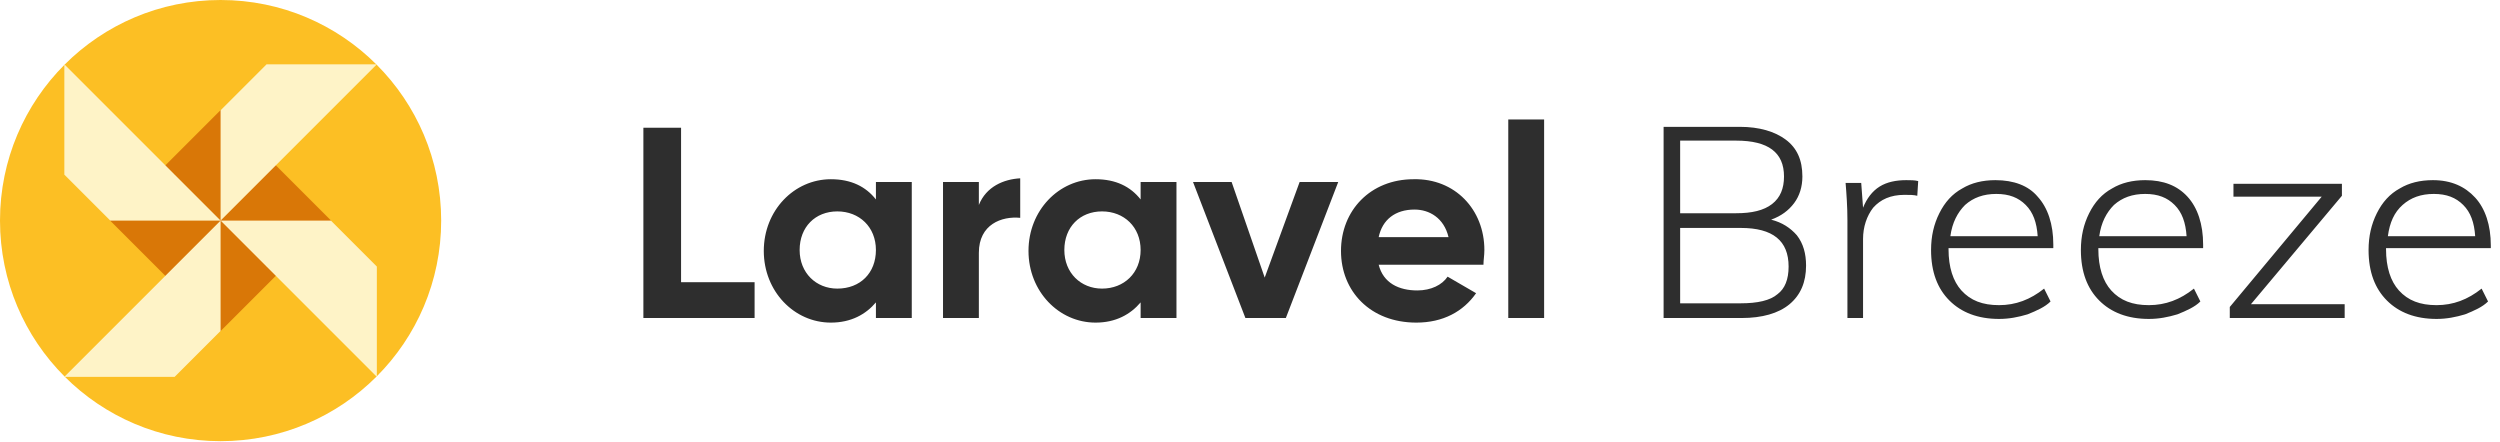
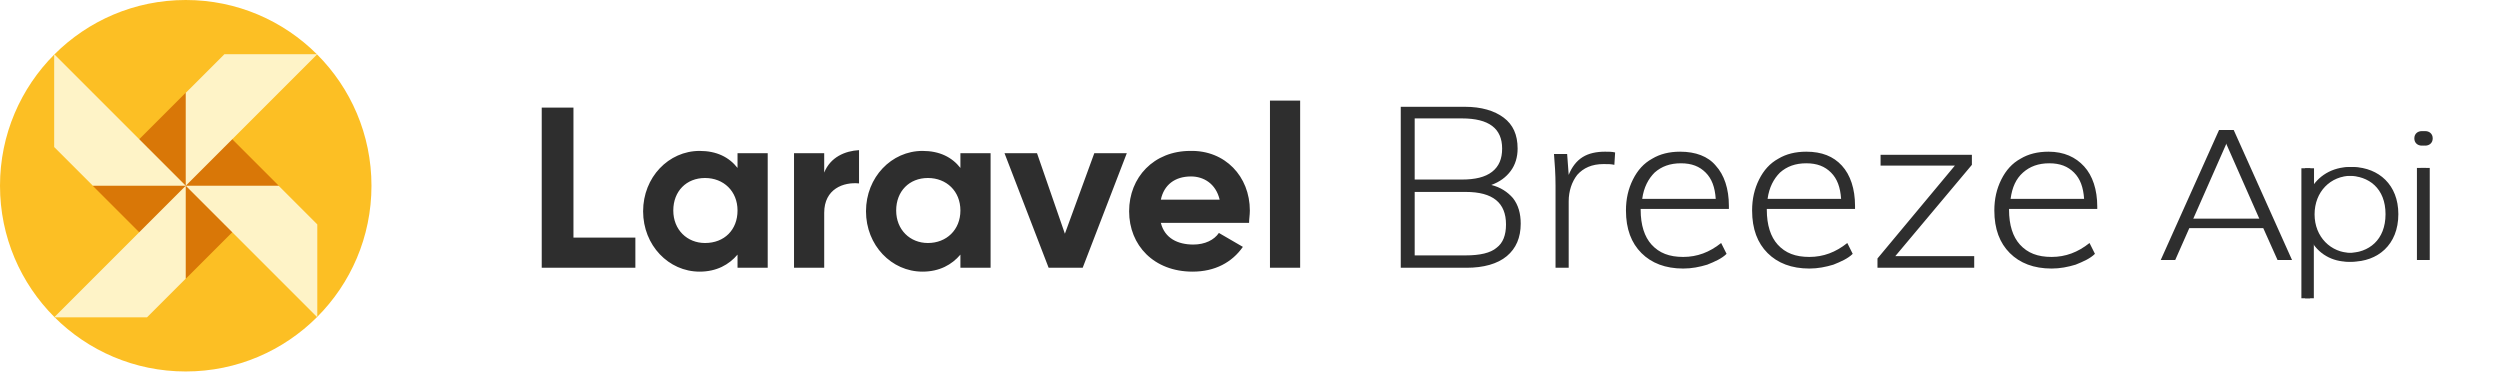
- <svg xmlns="http://www.w3.org/2000/svg" viewBox="0 0 272 48" width="272" height="48">
-   <circle fill="#fcbf24" cx="24" cy="24" r="24" />
-   <path fill="#d97707" d="M11.979 24l12.021-12.021 12.021 12.021-12.021 12.021z" />
-   <path fill="#fef3c7" d="M41 7l-17 17v-12l5-5h12zm-17 17l17 17v-12l-5-5h-12zm-5 17l5-5v-12l-17 17h12zm-12-22l5 5h12l-17-17v12z" />
-   <path fill="#2E2E2E" d="M74.1 30.7h8v3.9h-12.1v-20.7h4.1v16.8zm21.2-10.9h3.9v14.8h-3.9v-1.7c-1.1 1.3-2.7 2.2-4.9 2.2-4 0-7.3-3.4-7.3-7.8s3.3-7.8 7.3-7.8c2.2 0 3.8.8 4.9 2.2v-1.9zm0 7.4c0-2.5-1.8-4.2-4.2-4.2-2.4 0-4.1 1.7-4.1 4.2s1.8 4.2 4.1 4.2c2.5 0 4.2-1.7 4.2-4.2zm11.2-4.9v-2.5h-3.9v14.8h3.9v-7.1c0-3.1 2.5-4 4.5-3.8v-4.3c-1.8.1-3.7.9-4.5 2.9zm17.6-2.5h3.9v14.8h-3.9v-1.7c-1.1 1.3-2.7 2.2-4.9 2.2-4 0-7.3-3.4-7.3-7.8s3.3-7.8 7.3-7.8c2.2 0 3.8.8 4.9 2.2v-1.9zm0 7.4c0-2.5-1.8-4.2-4.2-4.2-2.4 0-4.1 1.7-4.1 4.2s1.8 4.2 4.1 4.2c2.4 0 4.2-1.7 4.2-4.2zm13.5 3l-3.6-10.4h-4.2l5.7 14.8h4.4l5.7-14.8h-4.2l-3.8 10.4zm23.9-3c0 .6-.1 1.1-.1 1.6h-11.4c.5 2 2.2 2.8 4.2 2.8 1.5 0 2.7-.6 3.3-1.5l3.1 1.8c-1.4 2-3.6 3.2-6.5 3.2-5 0-8.2-3.4-8.2-7.8s3.2-7.8 7.9-7.8c4.5-.1 7.7 3.3 7.7 7.7zm-3.9-1.4c-.5-2.1-2.1-3-3.7-3-2.1 0-3.5 1.1-3.9 3h7.6zm6.5-12.8v21.6h3.9v-21.6h-3.9zM192.7 23.9c1.1-.4 1.9-1 2.5-1.8.6-.8.9-1.8.9-2.9 0-1.8-.6-3.1-1.8-4-1.2-.9-2.9-1.4-5-1.4h-8.3v20.8h8.5c2.2 0 4-.5 5.2-1.5 1.2-1 1.8-2.4 1.8-4.2 0-1.3-.3-2.4-1-3.3-.7-.8-1.6-1.4-2.8-1.7zm-9.9-8.6h6.1c3.5 0 5.2 1.3 5.2 3.9 0 1.3-.4 2.3-1.3 3-.9.7-2.2 1-3.9 1h-6.1v-7.9zm10.6 16.7c-.8.7-2.2 1-4 1h-6.6v-8.2h6.6c3.5 0 5.2 1.4 5.2 4.2 0 1.4-.4 2.4-1.2 3zm14-12.4c.5 0 .9 0 1.3.1l-.1 1.6c-.4-.1-.8-.1-1.4-.1-1.5 0-2.6.5-3.4 1.4-.7.9-1.1 2.1-1.1 3.4v8.6h-1.7v-10.6c0-1.5-.1-2.9-.2-4.1h1.7l.2 2.7c.4-1 1-1.8 1.8-2.3s1.8-.7 2.9-.7zm9.7 0c-1.4 0-2.6.3-3.6.9-1.1.6-1.9 1.5-2.5 2.7-.6 1.2-.9 2.5-.9 4 0 2.4.7 4.2 2 5.5s3.1 2 5.4 2c1.1 0 2.1-.2 3.1-.5 1-.4 1.9-.8 2.5-1.4l-.7-1.4c-1.5 1.2-3.1 1.8-4.9 1.8-1.8 0-3.1-.5-4.1-1.6-.9-1-1.4-2.5-1.4-4.5v-.1h11.4v-.4c0-2.2-.6-4-1.7-5.2-1-1.2-2.6-1.8-4.6-1.8zm-4.9 6.1c.2-1.5.8-2.6 1.6-3.4.9-.8 2-1.2 3.4-1.2s2.4.4 3.2 1.2c.8.8 1.2 1.9 1.3 3.4h-9.5zm21.2-6.1c-1.4 0-2.6.3-3.6.9-1.1.6-1.9 1.5-2.5 2.7-.6 1.2-.9 2.5-.9 4 0 2.4.7 4.2 2 5.5s3.1 2 5.4 2c1.1 0 2.1-.2 3.1-.5 1-.4 1.9-.8 2.5-1.4l-.7-1.4c-1.5 1.2-3.1 1.8-4.9 1.8-1.8 0-3.1-.5-4.1-1.6-.9-1-1.4-2.5-1.4-4.5v-.1h11.4v-.4c0-2.2-.6-4-1.7-5.2-1.1-1.2-2.6-1.8-4.6-1.8zm-5 6.1c.2-1.5.8-2.6 1.6-3.4.9-.8 2-1.2 3.4-1.2s2.4.4 3.2 1.2c.8.8 1.2 1.9 1.3 3.4h-9.5zm16.5 7.4h10.2v1.5h-12.5v-1.2l10-12h-9.6v-1.4h11.8v1.3l-9.9 11.8zm26.1-6v-.4c0-2.2-.6-4-1.7-5.2-1.1-1.2-2.6-1.9-4.6-1.9-1.4 0-2.6.3-3.6.9-1.1.6-1.9 1.5-2.5 2.7-.6 1.2-.9 2.5-.9 4 0 2.4.7 4.2 2 5.5s3.1 2 5.4 2c1.1 0 2.1-.2 3.1-.5 1-.4 1.9-.8 2.5-1.4l-.7-1.4c-1.5 1.2-3.1 1.8-4.9 1.8-1.8 0-3.1-.5-4.1-1.6-.9-1-1.4-2.5-1.4-4.5v-.1h11.4zm-9.6-4.8c.9-.8 2-1.2 3.4-1.2s2.4.4 3.2 1.2c.8.8 1.2 1.9 1.3 3.4h-9.5c.2-1.5.7-2.6 1.6-3.4z" />
+ <svg xmlns="http://www.w3.org/2000/svg" width="673" height="100" viewBox="0 0 673 100" fill="none">
+   <path d="M50 100C77.614 100 100 77.614 100 50C100 22.386 77.614 0 50 0C22.386 0 0 22.386 0 50C0 77.614 22.386 100 50 100Z" fill="#FCBF24" />
+   <path d="M24.956 50L50 24.956L75.044 50L50 75.044L24.956 50Z" fill="#D97707" />
+   <path d="M85.417 14.583L50 50V25L60.417 14.583H85.417ZM50 50L85.417 85.417V60.417L75 50H50ZM39.583 85.417L50 75V50L14.583 85.417H39.583ZM14.583 39.583L25 50H50L14.583 14.583V39.583Z" fill="#FEF3C7" />
+   <path d="M154.375 63.958H171.042V72.083H145.833V28.958H154.375V63.958ZM198.542 41.25H206.667V72.083H198.542V68.542C196.25 71.25 192.917 73.125 188.333 73.125C180 73.125 173.125 66.042 173.125 56.875C173.125 47.708 180 40.625 188.333 40.625C192.917 40.625 196.25 42.292 198.542 45.208V41.25ZM198.542 56.667C198.542 51.458 194.792 47.917 189.792 47.917C184.792 47.917 181.25 51.458 181.25 56.667C181.25 61.875 185 65.417 189.792 65.417C195 65.417 198.542 61.875 198.542 56.667ZM221.875 46.458V41.25H213.75V72.083H221.875V57.292C221.875 50.833 227.083 48.958 231.25 49.375V40.417C227.5 40.625 223.542 42.292 221.875 46.458ZM258.542 41.25H266.667V72.083H258.542V68.542C256.25 71.25 252.917 73.125 248.333 73.125C240 73.125 233.125 66.042 233.125 56.875C233.125 47.708 240 40.625 248.333 40.625C252.917 40.625 256.25 42.292 258.542 45.208V41.25ZM258.542 56.667C258.542 51.458 254.792 47.917 249.792 47.917C244.792 47.917 241.25 51.458 241.25 56.667C241.25 61.875 245 65.417 249.792 65.417C254.792 65.417 258.542 61.875 258.542 56.667ZM286.667 62.917L279.167 41.25H270.417L282.292 72.083H291.458L303.333 41.25H294.583L286.667 62.917ZM336.458 56.667C336.458 57.917 336.25 58.958 336.25 60H312.5C313.542 64.167 317.083 65.833 321.25 65.833C324.375 65.833 326.875 64.583 328.125 62.708L334.583 66.458C331.667 70.625 327.083 73.125 321.042 73.125C310.625 73.125 303.958 66.042 303.958 56.875C303.958 47.708 310.625 40.625 320.417 40.625C329.792 40.417 336.458 47.5 336.458 56.667ZM328.333 53.75C327.292 49.375 323.958 47.5 320.625 47.5C316.25 47.5 313.333 49.792 312.5 53.75H328.333ZM341.875 27.083V72.083H350V27.083H341.875ZM401.458 49.792C403.75 48.958 405.417 47.708 406.667 46.042C407.917 44.375 408.542 42.292 408.542 40C408.542 36.25 407.292 33.542 404.792 31.667C402.292 29.792 398.75 28.75 394.375 28.75H377.083V72.083H394.792C399.375 72.083 403.125 71.042 405.625 68.958C408.125 66.875 409.375 63.958 409.375 60.208C409.375 57.5 408.75 55.208 407.292 53.333C405.833 51.667 403.958 50.417 401.458 49.792ZM380.833 31.875H393.542C400.833 31.875 404.375 34.583 404.375 40C404.375 42.708 403.542 44.792 401.667 46.25C399.792 47.708 397.083 48.333 393.542 48.333H380.833V31.875ZM402.917 66.667C401.25 68.125 398.333 68.75 394.583 68.75H380.833V51.667H394.583C401.875 51.667 405.417 54.583 405.417 60.417C405.417 63.333 404.583 65.417 402.917 66.667ZM432.083 40.833C433.125 40.833 433.958 40.833 434.792 41.042L434.583 44.375C433.75 44.167 432.917 44.167 431.667 44.167C428.542 44.167 426.25 45.208 424.583 47.083C423.125 48.958 422.292 51.458 422.292 54.167V72.083H418.75V50C418.75 46.875 418.542 43.958 418.333 41.458H421.875L422.292 47.083C423.125 45 424.375 43.333 426.042 42.292C427.708 41.25 429.792 40.833 432.083 40.833ZM452.292 40.833C449.375 40.833 446.875 41.458 444.792 42.708C442.5 43.958 440.833 45.833 439.583 48.333C438.333 50.833 437.708 53.542 437.708 56.667C437.708 61.667 439.167 65.417 441.875 68.125C444.583 70.833 448.333 72.292 453.125 72.292C455.417 72.292 457.5 71.875 459.583 71.25C461.667 70.417 463.542 69.583 464.792 68.333L463.333 65.417C460.208 67.917 456.875 69.167 453.125 69.167C449.375 69.167 446.667 68.125 444.583 65.833C442.708 63.75 441.667 60.625 441.667 56.458V56.25H465.417V55.417C465.417 50.833 464.167 47.083 461.875 44.583C459.792 42.083 456.458 40.833 452.292 40.833ZM442.083 53.542C442.5 50.417 443.75 48.125 445.417 46.458C447.292 44.792 449.583 43.958 452.5 43.958C455.417 43.958 457.5 44.792 459.167 46.458C460.833 48.125 461.667 50.417 461.875 53.542H442.083ZM486.25 40.833C483.333 40.833 480.833 41.458 478.75 42.708C476.458 43.958 474.792 45.833 473.542 48.333C472.292 50.833 471.667 53.542 471.667 56.667C471.667 61.667 473.125 65.417 475.833 68.125C478.542 70.833 482.292 72.292 487.083 72.292C489.375 72.292 491.458 71.875 493.542 71.25C495.625 70.417 497.5 69.583 498.75 68.333L497.292 65.417C494.167 67.917 490.833 69.167 487.083 69.167C483.333 69.167 480.625 68.125 478.542 65.833C476.667 63.75 475.625 60.625 475.625 56.458V56.25H499.375V55.417C499.375 50.833 498.125 47.083 495.833 44.583C493.542 42.083 490.417 40.833 486.25 40.833ZM475.833 53.542C476.25 50.417 477.5 48.125 479.167 46.458C481.042 44.792 483.333 43.958 486.25 43.958C489.167 43.958 491.25 44.792 492.917 46.458C494.583 48.125 495.417 50.417 495.625 53.542H475.833ZM510.208 68.958H531.458V72.083H505.417V69.583L526.25 44.583H506.25V41.667H530.833V44.375L510.208 68.958ZM564.583 56.458V55.625C564.583 51.042 563.333 47.292 561.042 44.792C558.75 42.292 555.625 40.833 551.458 40.833C548.542 40.833 546.042 41.458 543.958 42.708C541.667 43.958 540 45.833 538.75 48.333C537.5 50.833 536.875 53.542 536.875 56.667C536.875 61.667 538.333 65.417 541.042 68.125C543.75 70.833 547.5 72.292 552.292 72.292C554.583 72.292 556.667 71.875 558.75 71.25C560.833 70.417 562.708 69.583 563.958 68.333L562.5 65.417C559.375 67.917 556.042 69.167 552.292 69.167C548.542 69.167 545.833 68.125 543.75 65.833C541.875 63.75 540.833 60.625 540.833 56.458V56.25H564.583V56.458ZM544.583 46.458C546.458 44.792 548.75 43.958 551.667 43.958C554.583 43.958 556.667 44.792 558.333 46.458C560 48.125 560.833 50.417 561.042 53.542H541.25C541.667 50.417 542.708 48.125 544.583 46.458Z" fill="#2E2E2E" />
+   <path d="M617.017 70L601.317 35H598.367L582.667 70H585.567L589.367 61.4H610.267L614.117 70H617.017ZM590.417 58.9L599.817 37.6L609.217 58.9H590.417Z" fill="#2E2E2E" />
+   <path d="M633.084 68.1C627.434 68.1 623.084 63.75 623.084 57.7C623.084 51.65 627.334 47.3 633.084 47.3C638.684 47.3 643.184 50.7 643.184 57.65C643.184 64.6 638.684 68.1 633.084 68.1ZM622.884 80.3V64.3C624.984 68.4 628.884 70.45 633.084 70.45C640.034 70.45 645.634 65.95 645.634 57.65C645.634 49.7 640.334 45.2 633.634 44.95C628.834 44.95 624.884 47.4 622.934 51.15V45.3H620.534V80.3H622.884Z" fill="#2E2E2E" />
+   <path d="M654.087 45.2V70H651.637V45.2H654.087ZM650.937 37.25C650.937 39.85 654.887 39.85 654.887 37.25C654.887 34.65 650.937 34.65 650.937 37.25Z" fill="#2E2E2E" />
+   <path d="M616.017 70L600.317 35H597.367L581.667 70H584.567L588.367 61.4H609.267L613.117 70H616.017ZM589.417 58.9L598.817 37.6L608.217 58.9H589.417Z" fill="#2E2E2E" />
+   <path d="M632.084 68.1C626.434 68.1 622.084 63.75 622.084 57.7C622.084 51.65 626.334 47.3 632.084 47.3C637.684 47.3 642.184 50.7 642.184 57.65C642.184 64.6 637.684 68.1 632.084 68.1ZM621.884 80.3V64.3C623.984 68.4 627.884 70.45 632.084 70.45C639.034 70.45 644.634 65.95 644.634 57.65C644.634 49.7 639.334 45.2 632.634 44.95C627.834 44.95 623.884 47.4 621.934 51.15V45.3H619.534V80.3H621.884Z" fill="#2E2E2E" />
+   <path d="M653.087 45.2V70H650.637V45.2H653.087ZM649.937 37.25C649.937 39.85 653.887 39.85 653.887 37.25C653.887 34.65 649.937 34.65 649.937 37.25Z" fill="#2E2E2E" />
</svg>
